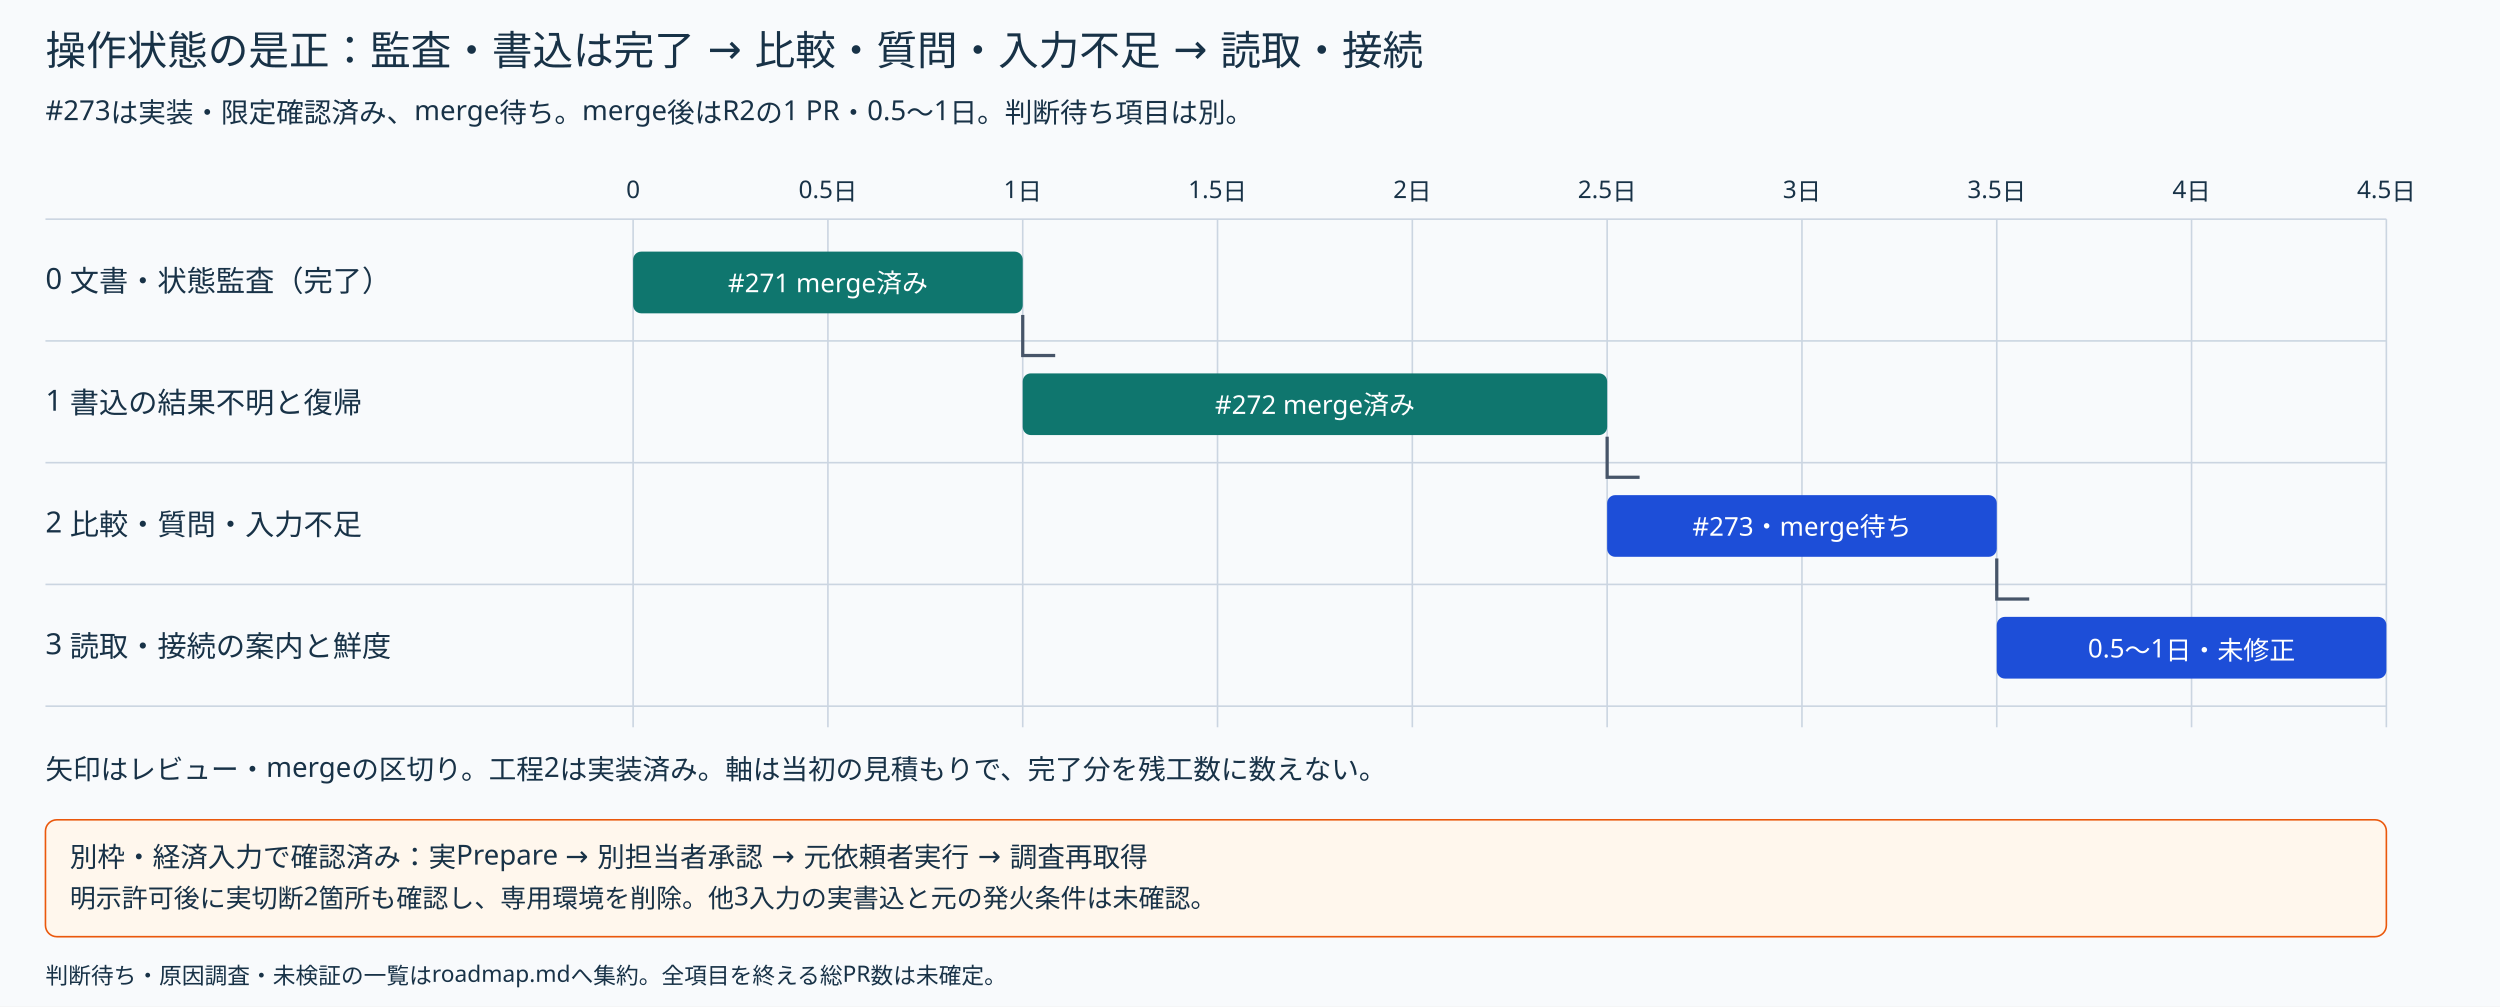
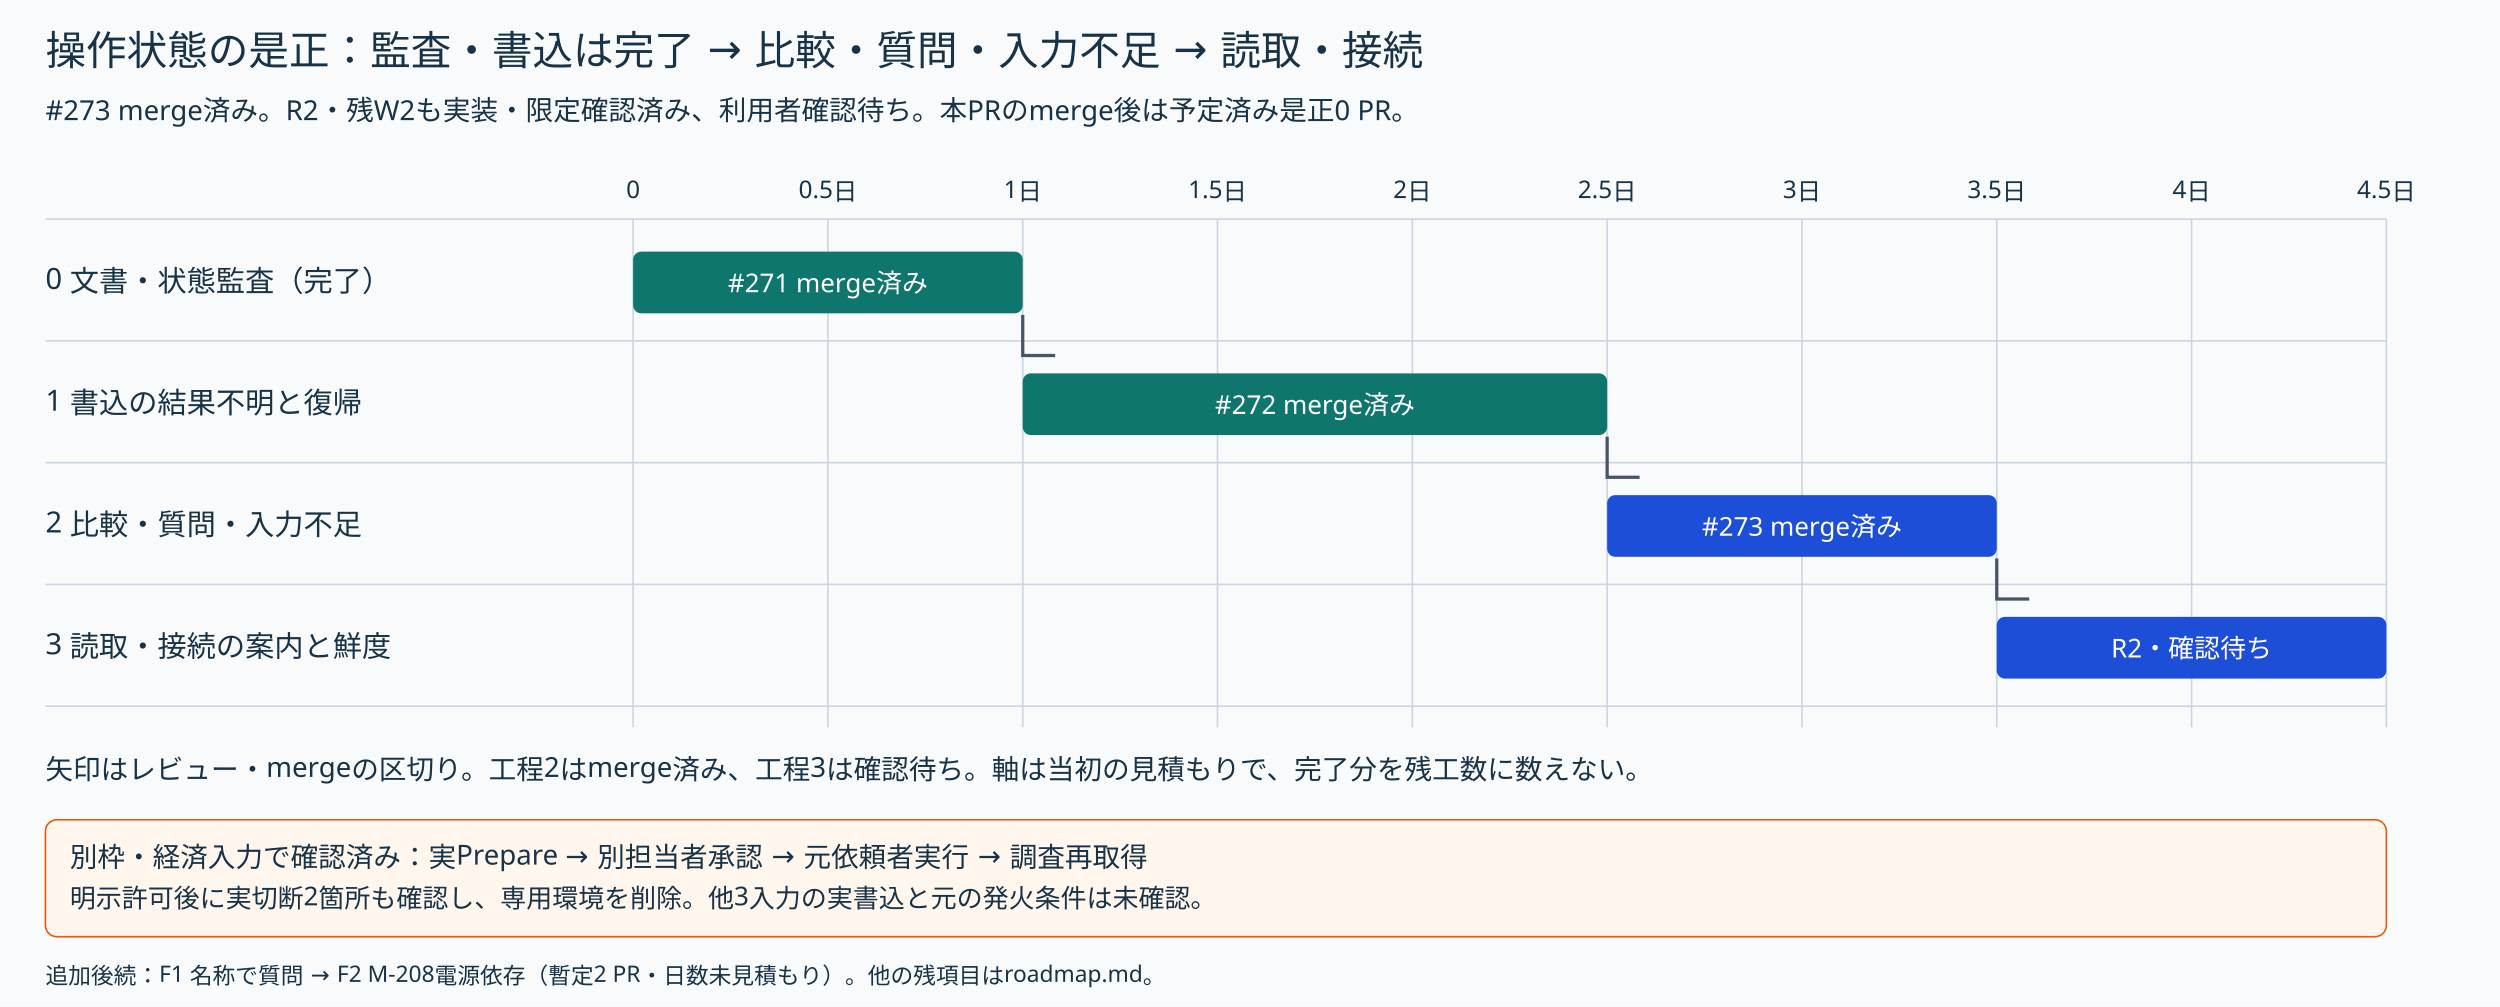
<svg xmlns="http://www.w3.org/2000/svg" width="1540" height="620" viewBox="0 0 1540 620" role="img" aria-labelledby="title desc">
  <rect width="1540" height="620" fill="#f8fafc" />
  <g font-family="sans-serif" fill="#183247">
    <text x="28" y="40" font-size="25">操作状態の是正：監査・書込は完了 → 比較・質問・入力不足 → 読取・接続</text>
-     <text x="28" y="74" font-size="17">#273は実装・限定確認済み、merge待ち。merge後はR2の1 PR・0.5〜1日。判断待ち項目は別。</text>
+     <text x="28" y="74" font-size="17">#273 merge済み。R2・残W2も実装・限定確認済み、利用者確認待ち。本PRのmerge後は予定済み是正0 PR。</text>
    <g stroke="#cbd5e1" stroke-width="1">
      <path d="M390 135V448 M510 135V448 M630 135V448 M750 135V448 M870 135V448 M990 135V448 M1110 135V448 M1230 135V448 M1350 135V448 M1470 135V448" />
      <path d="M28 135H1470 M28 210H1470 M28 285H1470 M28 360H1470 M28 435H1470" />
    </g>
    <g font-size="15" text-anchor="middle">
      <text x="390" y="122">0</text>
      <text x="510" y="122">0.5日</text>
      <text x="630" y="122">1日</text>
      <text x="750" y="122">1.5日</text>
      <text x="870" y="122">2日</text>
      <text x="990" y="122">2.5日</text>
      <text x="1110" y="122">3日</text>
      <text x="1230" y="122">3.5日</text>
      <text x="1350" y="122">4日</text>
      <text x="1470" y="122">4.5日</text>
    </g>
    <g font-size="18">
      <text x="28" y="178">0 文書・状態監査（完了）</text>
      <text x="28" y="253">1 書込の結果不明と復帰</text>
      <text x="28" y="328">2 比較・質問・入力不足</text>
      <text x="28" y="403">3 読取・接続の案内と鮮度</text>
    </g>
    <rect x="390" y="155" width="240" height="38" rx="5" fill="#0f766e" />
    <rect x="630" y="230" width="360" height="38" rx="5" fill="#0f766e" />
    <rect x="990" y="305" width="240" height="38" rx="5" fill="#1d4ed8" />
    <rect x="1230" y="380" width="240" height="38" rx="5" fill="#1d4ed8" />
    <g fill="white" font-size="16" text-anchor="middle">
      <text x="510" y="180">#271 merge済み</text>
      <text x="810" y="255">#272 merge済み</text>
-       <text x="1110" y="330">#273・merge待ち</text>
-       <text x="1350" y="405">0.5〜1日・未修正</text>
+       <text x="1110" y="330">#273 merge済み</text>
+       <text x="1350" y="405">R2・確認待ち</text>
    </g>
    <path d="M630 194V219H650 M990 269V294H1010 M1230 344V369H1250" fill="none" stroke="#475569" stroke-width="2" />
-     <text x="28" y="480" font-size="17">矢印はレビュー・mergeの区切り。工程2は実装済み。軸は当初の見積もりで、完了分を残工数に数えない。</text>
+     <text x="28" y="480" font-size="17">矢印はレビュー・mergeの区切り。工程2はmerge済み、工程3は確認待ち。軸は当初の見積もりで、完了分を残工数に数えない。</text>
    <rect x="28" y="505" width="1442" height="72" rx="7" fill="#fff7ed" stroke="#ea580c" />
    <text x="43" y="534" font-size="17">別枠・経済入力で確認済み：実Prepare → 別担当者承認 → 元依頼者実行 → 調査再取得</text>
    <text x="43" y="559" font-size="16">明示許可後に実切断2箇所も確認し、専用環境を削除。他3入力の実書込と元の発火条件は未確認。</text>
-     <text x="28" y="606" font-size="14">判断待ち・原因調査・未検証の一覧はroadmap.mdへ集約。全項目を終える総PR数は未確定。</text>
+     <text x="28" y="606" font-size="14">追加後続：F1 名称で質問 → F2 M-208電源依存（暫定2 PR・日数未見積もり）。他の残項目はroadmap.md。</text>
  </g>
</svg>
